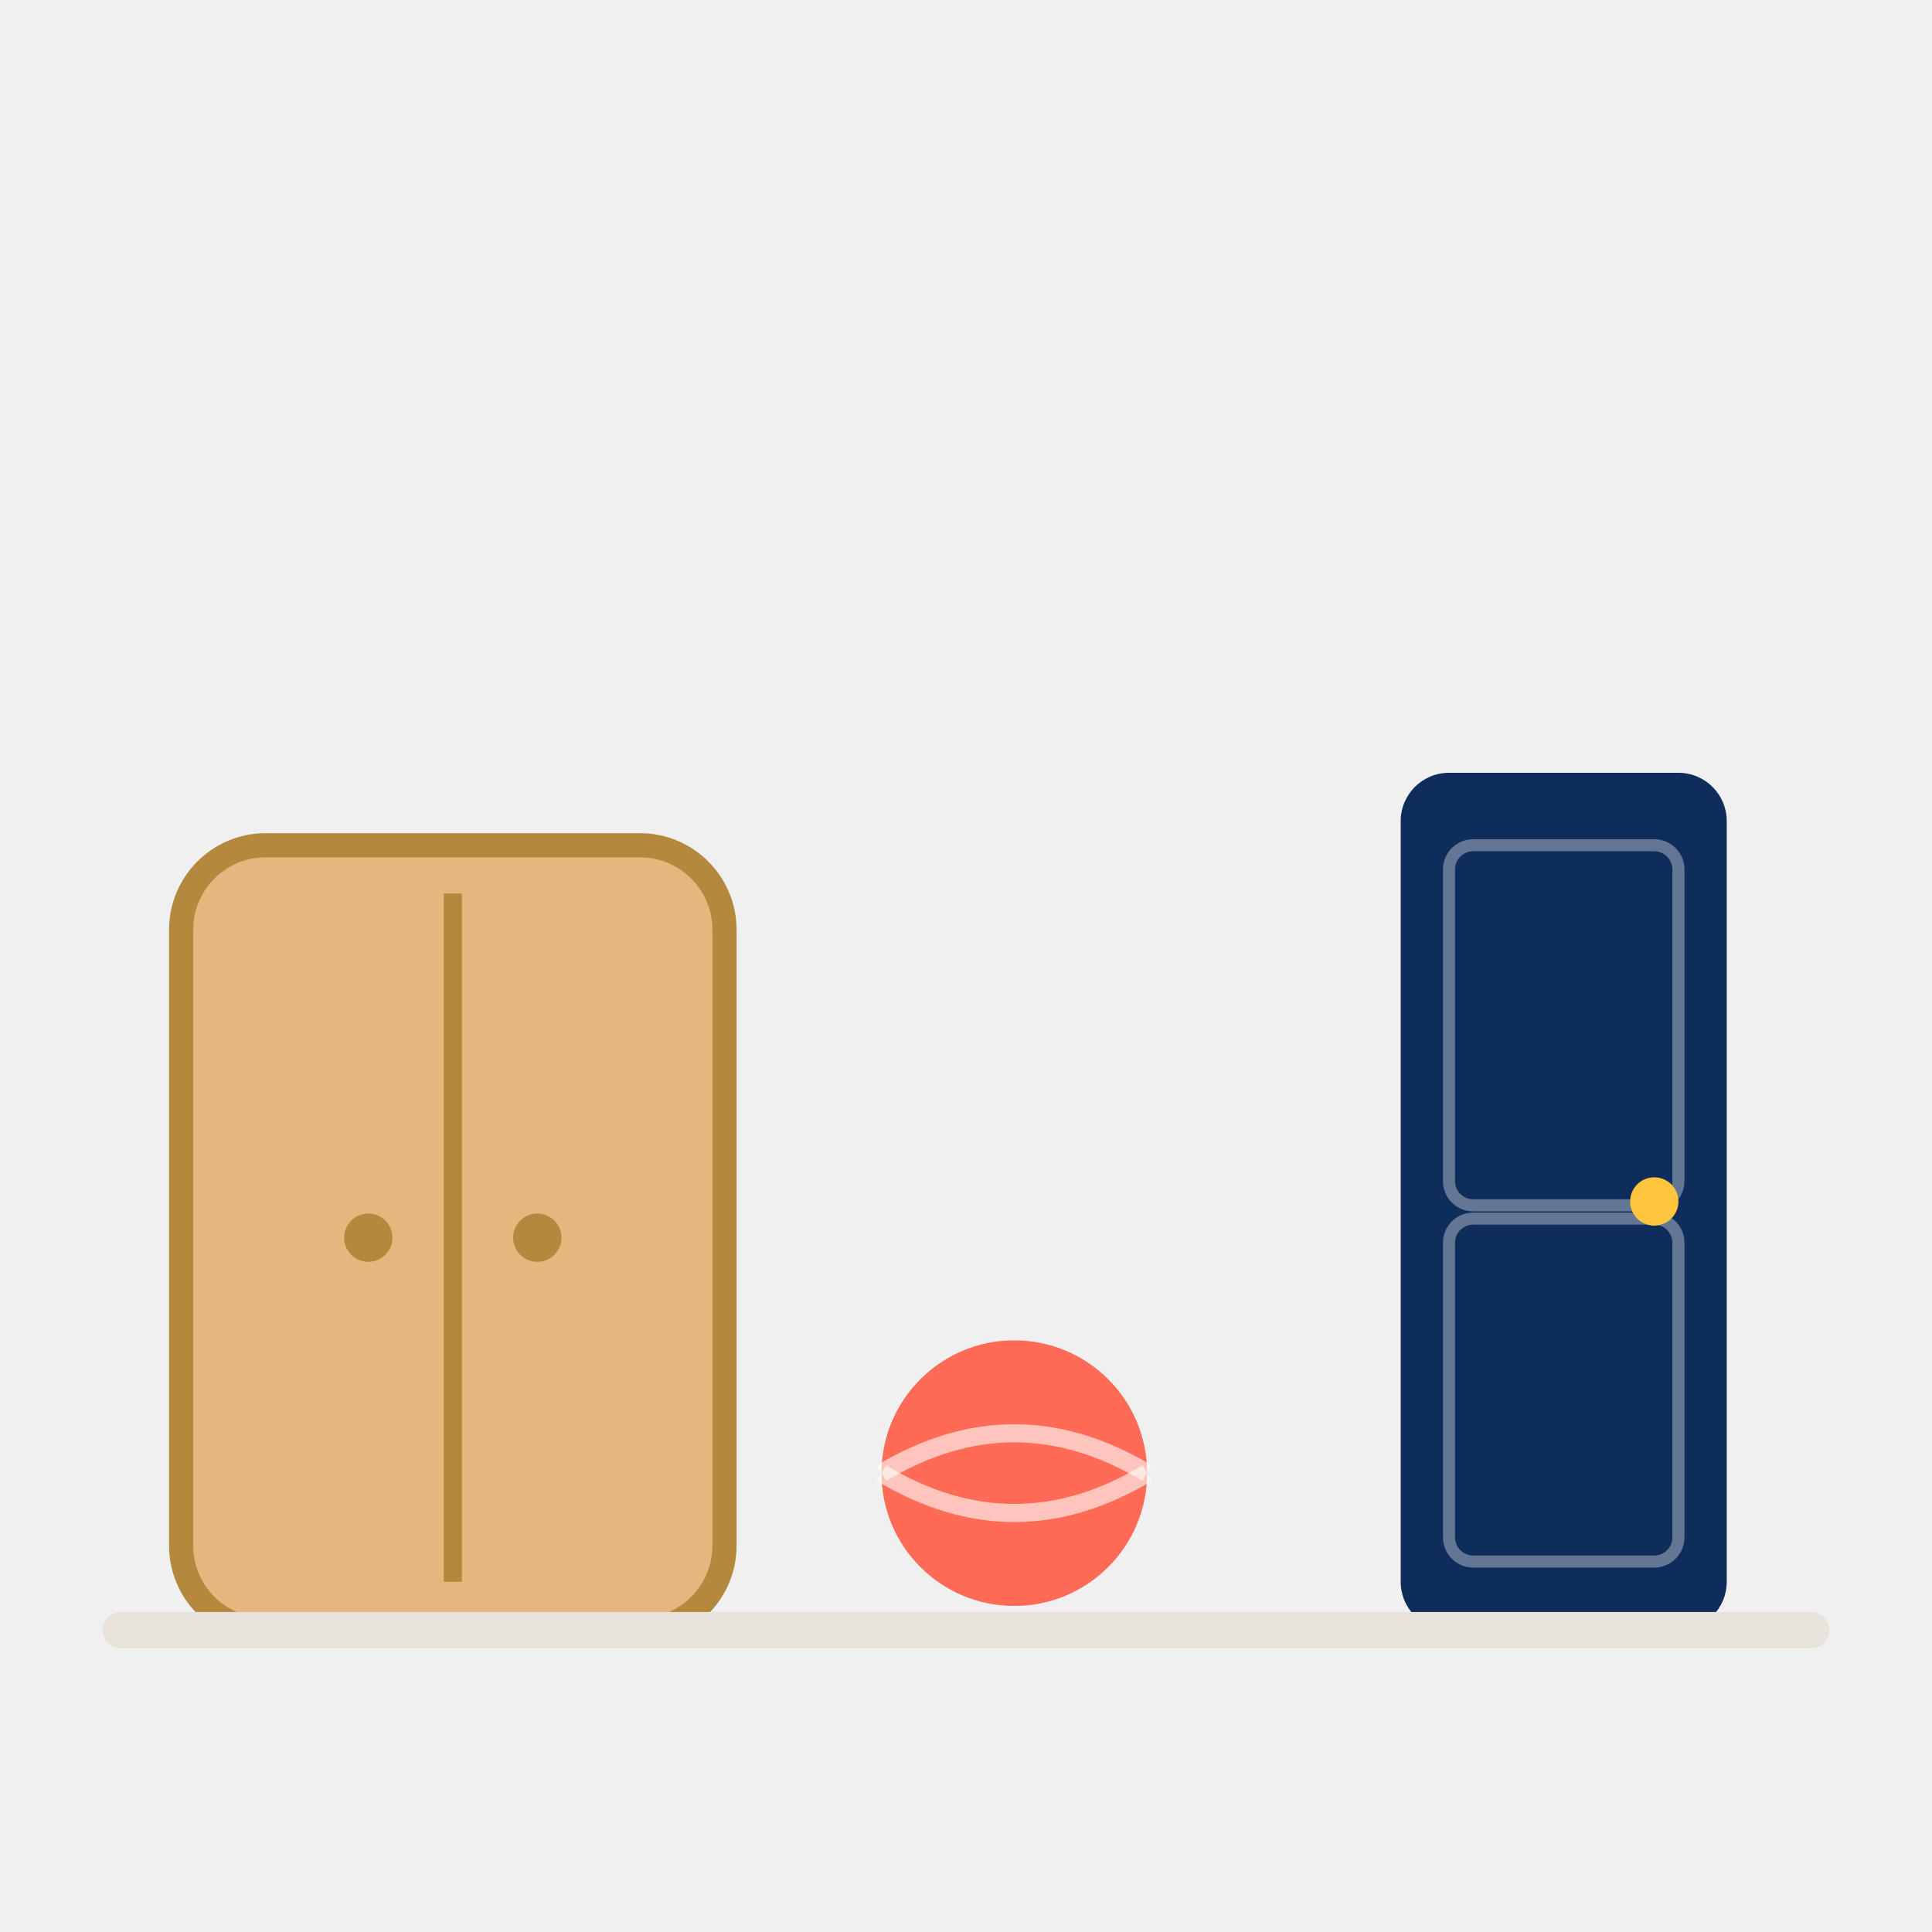
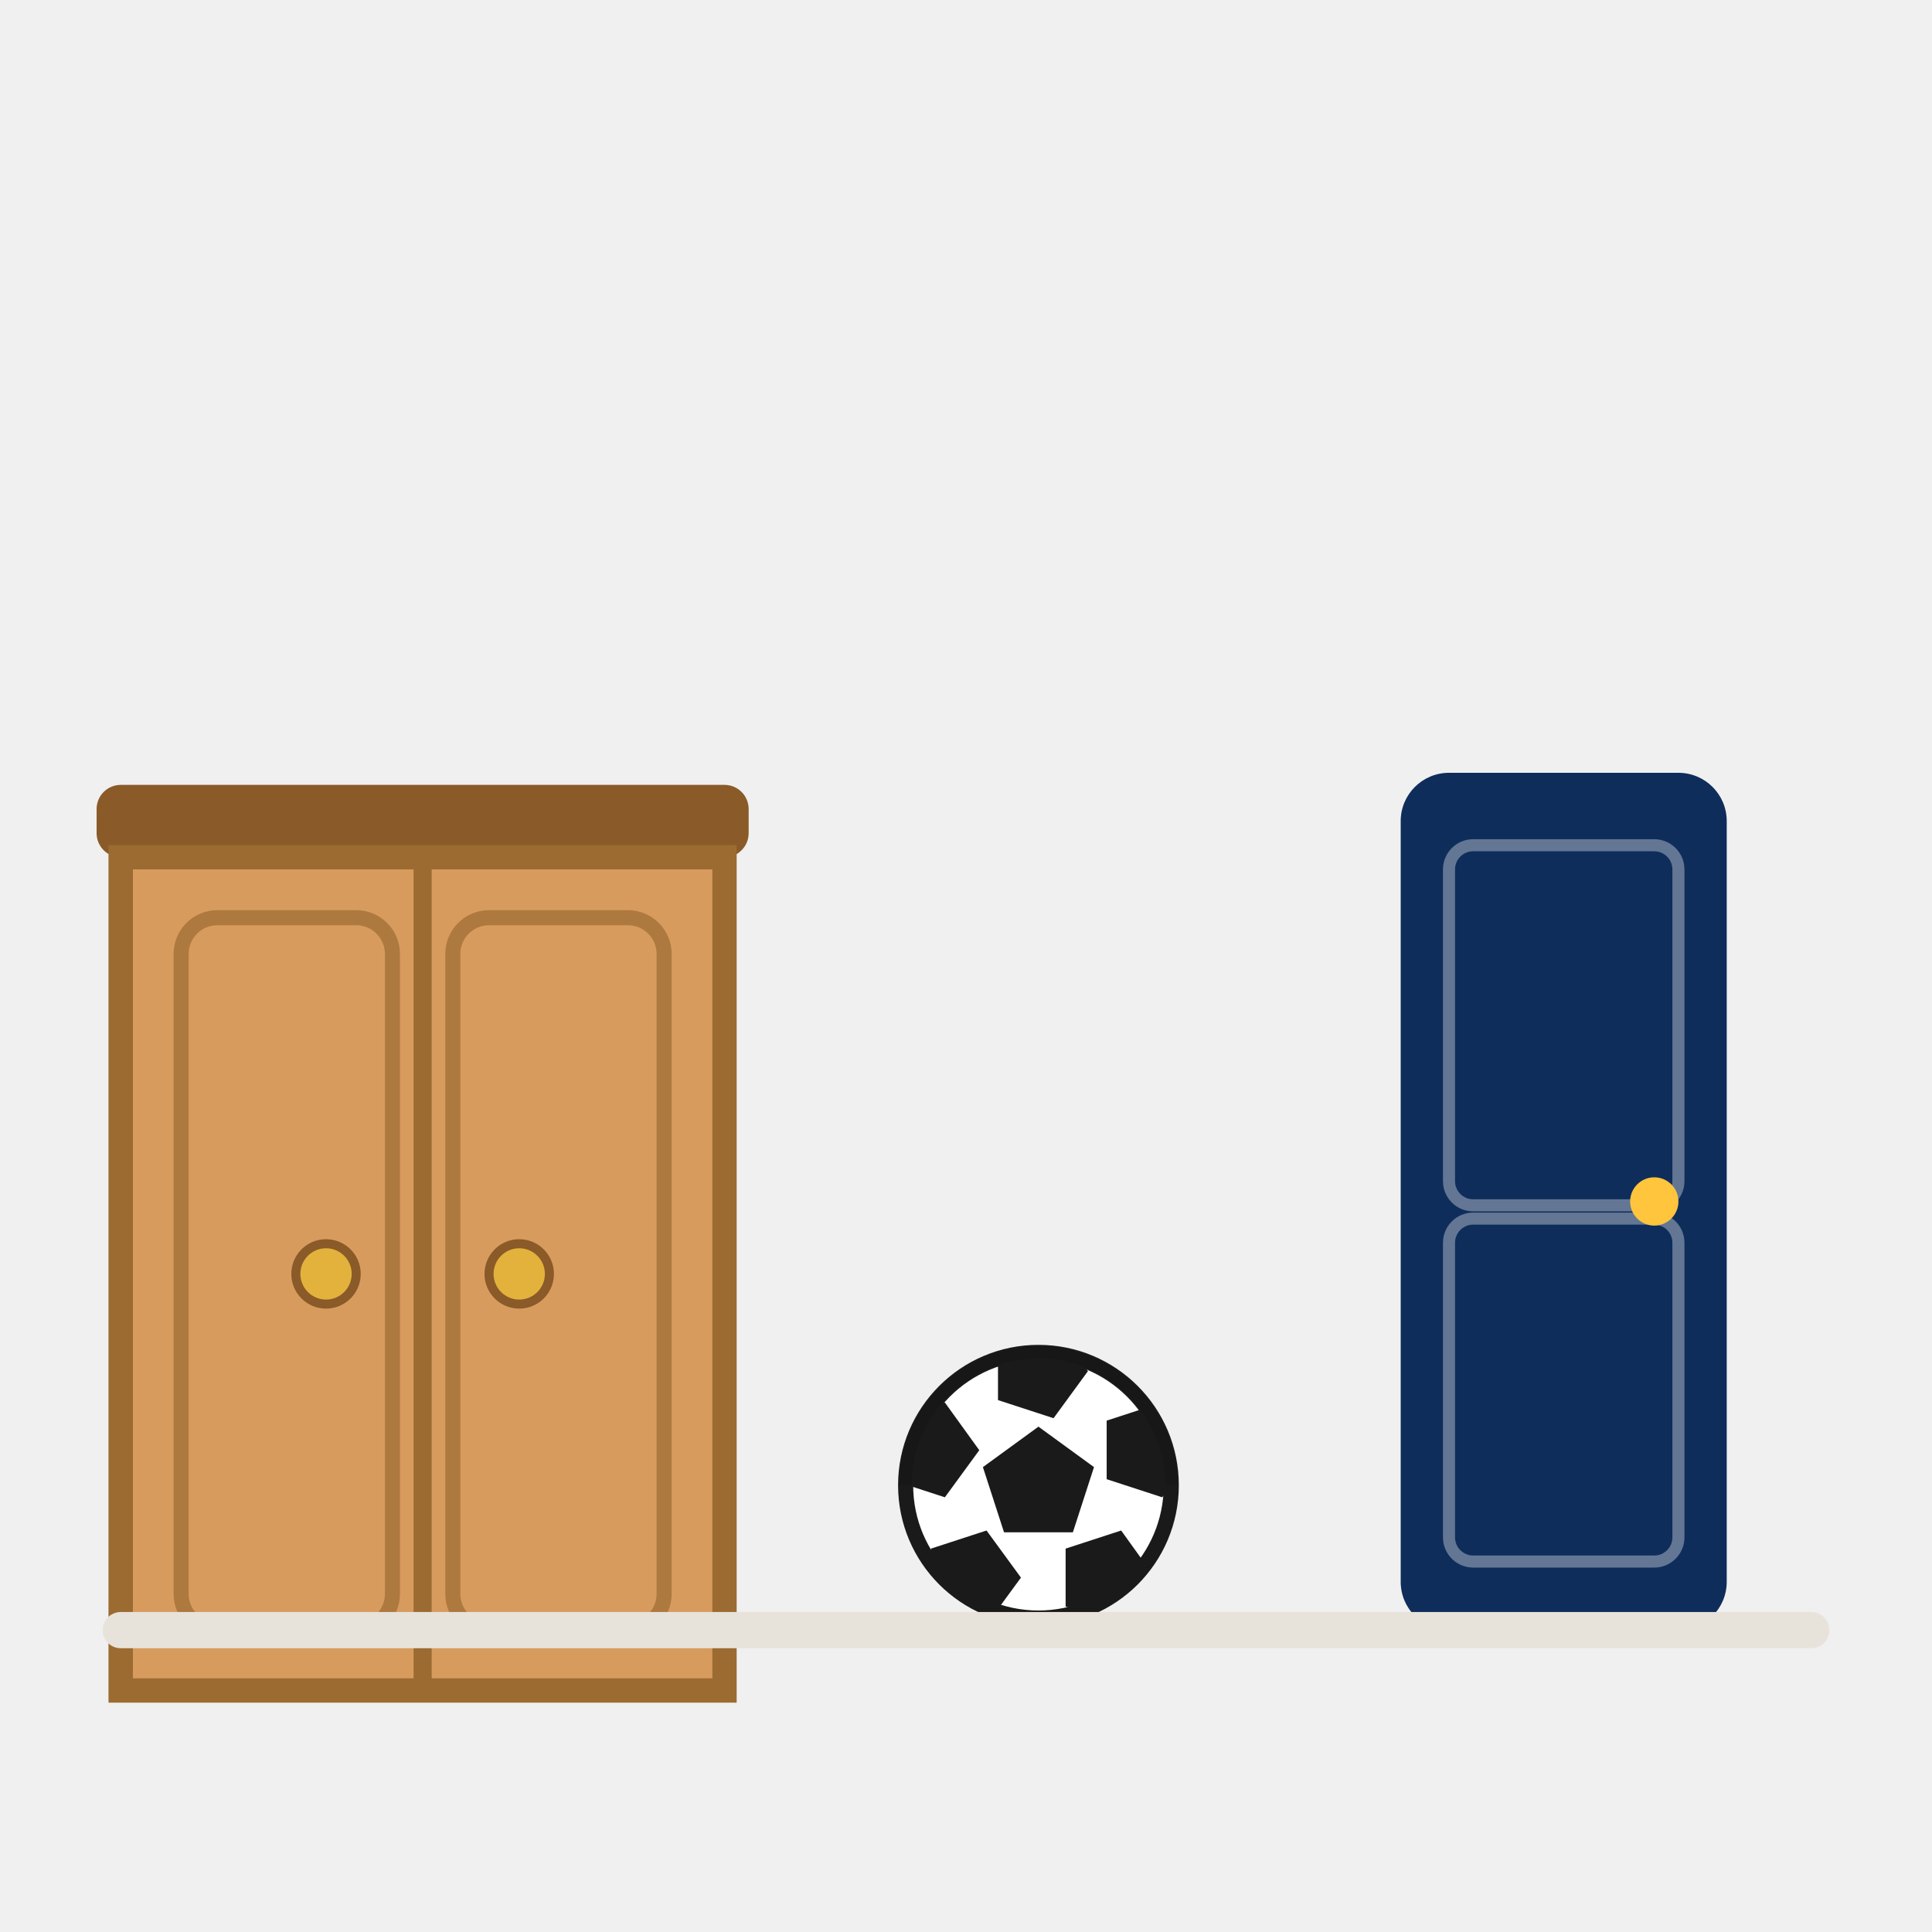
<svg xmlns="http://www.w3.org/2000/svg" viewBox="0 0 320 320" width="320" height="320">
-   <rect x="30" y="140" width="90" height="130" rx="14" fill="#E3B77D" stroke="#B5893D" stroke-width="4" />
-   <line x1="75.0" y1="148" x2="75.0" y2="262" stroke="#B5893D" stroke-width="3" />
-   <circle cx="61.0" cy="205.0" r="4" fill="#B5893D" />
-   <circle cx="89.0" cy="205.0" r="4" fill="#B5893D" />
+   <rect x="16" y="130" width="108" height="12" rx="4" fill="#8A5A28" />
+   <rect x="20" y="142" width="100" height="138" fill="#D89B5E" stroke="#9C6B32" stroke-width="4" />
+   <rect x="30" y="152" width="35.0" height="118" rx="6" fill="none" stroke="#9C6B32" stroke-width="2.5" opacity="0.7" />
+   <rect x="75.0" y="152" width="35.0" height="118" rx="6" fill="none" stroke="#9C6B32" stroke-width="2.5" opacity="0.7" />
+   <line x1="70.0" y1="142" x2="70.0" y2="280" stroke="#9C6B32" stroke-width="3" />
+   <rect x="20" y="142" width="100" height="138" fill="none" stroke="#9C6B32" stroke-width="4" />
+   <circle cx="54.0" cy="211.0" r="5" fill="#E3B23C" stroke="#8A5A28" stroke-width="1.5" />
+   <circle cx="86.0" cy="211.0" r="5" fill="#E3B23C" stroke="#8A5A28" stroke-width="1.5" />
  <rect x="232" y="128" width="54" height="142" rx="8" fill="#0F2D5B" />
  <rect x="240" y="140" width="38" height="59.64" rx="4" fill="none" stroke="#ffffff" stroke-width="2" opacity="0.35" />
  <rect x="240" y="201.84" width="38" height="56.8" rx="4" fill="none" stroke="#ffffff" stroke-width="2" opacity="0.35" />
  <circle cx="274" cy="199.0" r="4" fill="#FFC53D" />
-   <g opacity="1">
-     <circle cx="168" cy="244" r="22" fill="#FF6B57" />
-     <path d="M146 244 Q168 230.8 190 244" stroke="#ffffff" stroke-width="3" fill="none" opacity="0.6" />
-     <path d="M146 244 Q168 257.2 190 244" stroke="#ffffff" stroke-width="3" fill="none" opacity="0.6" />
+   <clipPath id="ballclip-172-246">
+     <circle cx="172" cy="246" r="22" />
+   </clipPath>
+   <circle cx="172" cy="246" r="22" fill="#ffffff" stroke="#1a1a1a" stroke-width="2.5" />
+   <polygon points="172.0,236.3 181.2,243.0 177.7,253.8 166.3,253.8 162.8,243.0" fill="#1a1a1a" />
+   <g clip-path="url(#ballclip-172-246)">
+     <polygon points="180.2,227.1 174.5,234.9 165.3,231.9 165.3,222.2 174.5,219.3" fill="#1a1a1a" />
+     <polygon points="192.5,248.0 183.3,245.0 183.3,235.3 192.5,232.3 198.2,240.2" fill="#1a1a1a" />
+     <polygon points="176.5,266.1 176.5,256.5 185.7,253.5 191.3,261.3 185.7,269.1" fill="#1a1a1a" />
+     <polygon points="154.2,256.5 163.4,253.5 169.1,261.3 163.4,269.1 154.2,266.1" fill="#1a1a1a" />
+     <polygon points="156.5,232.3 162.2,240.2 156.5,248.0 147.3,245.0 147.3,235.3" fill="#1a1a1a" />
  </g>
+   <path d="M150 246 A22 22 0 0 1 194 246" stroke="#00000022" stroke-width="2" fill="none" />
  <line x1="20" y1="270" x2="300" y2="270" stroke="#E7E3DA" stroke-width="6" stroke-linecap="round" />
</svg>
